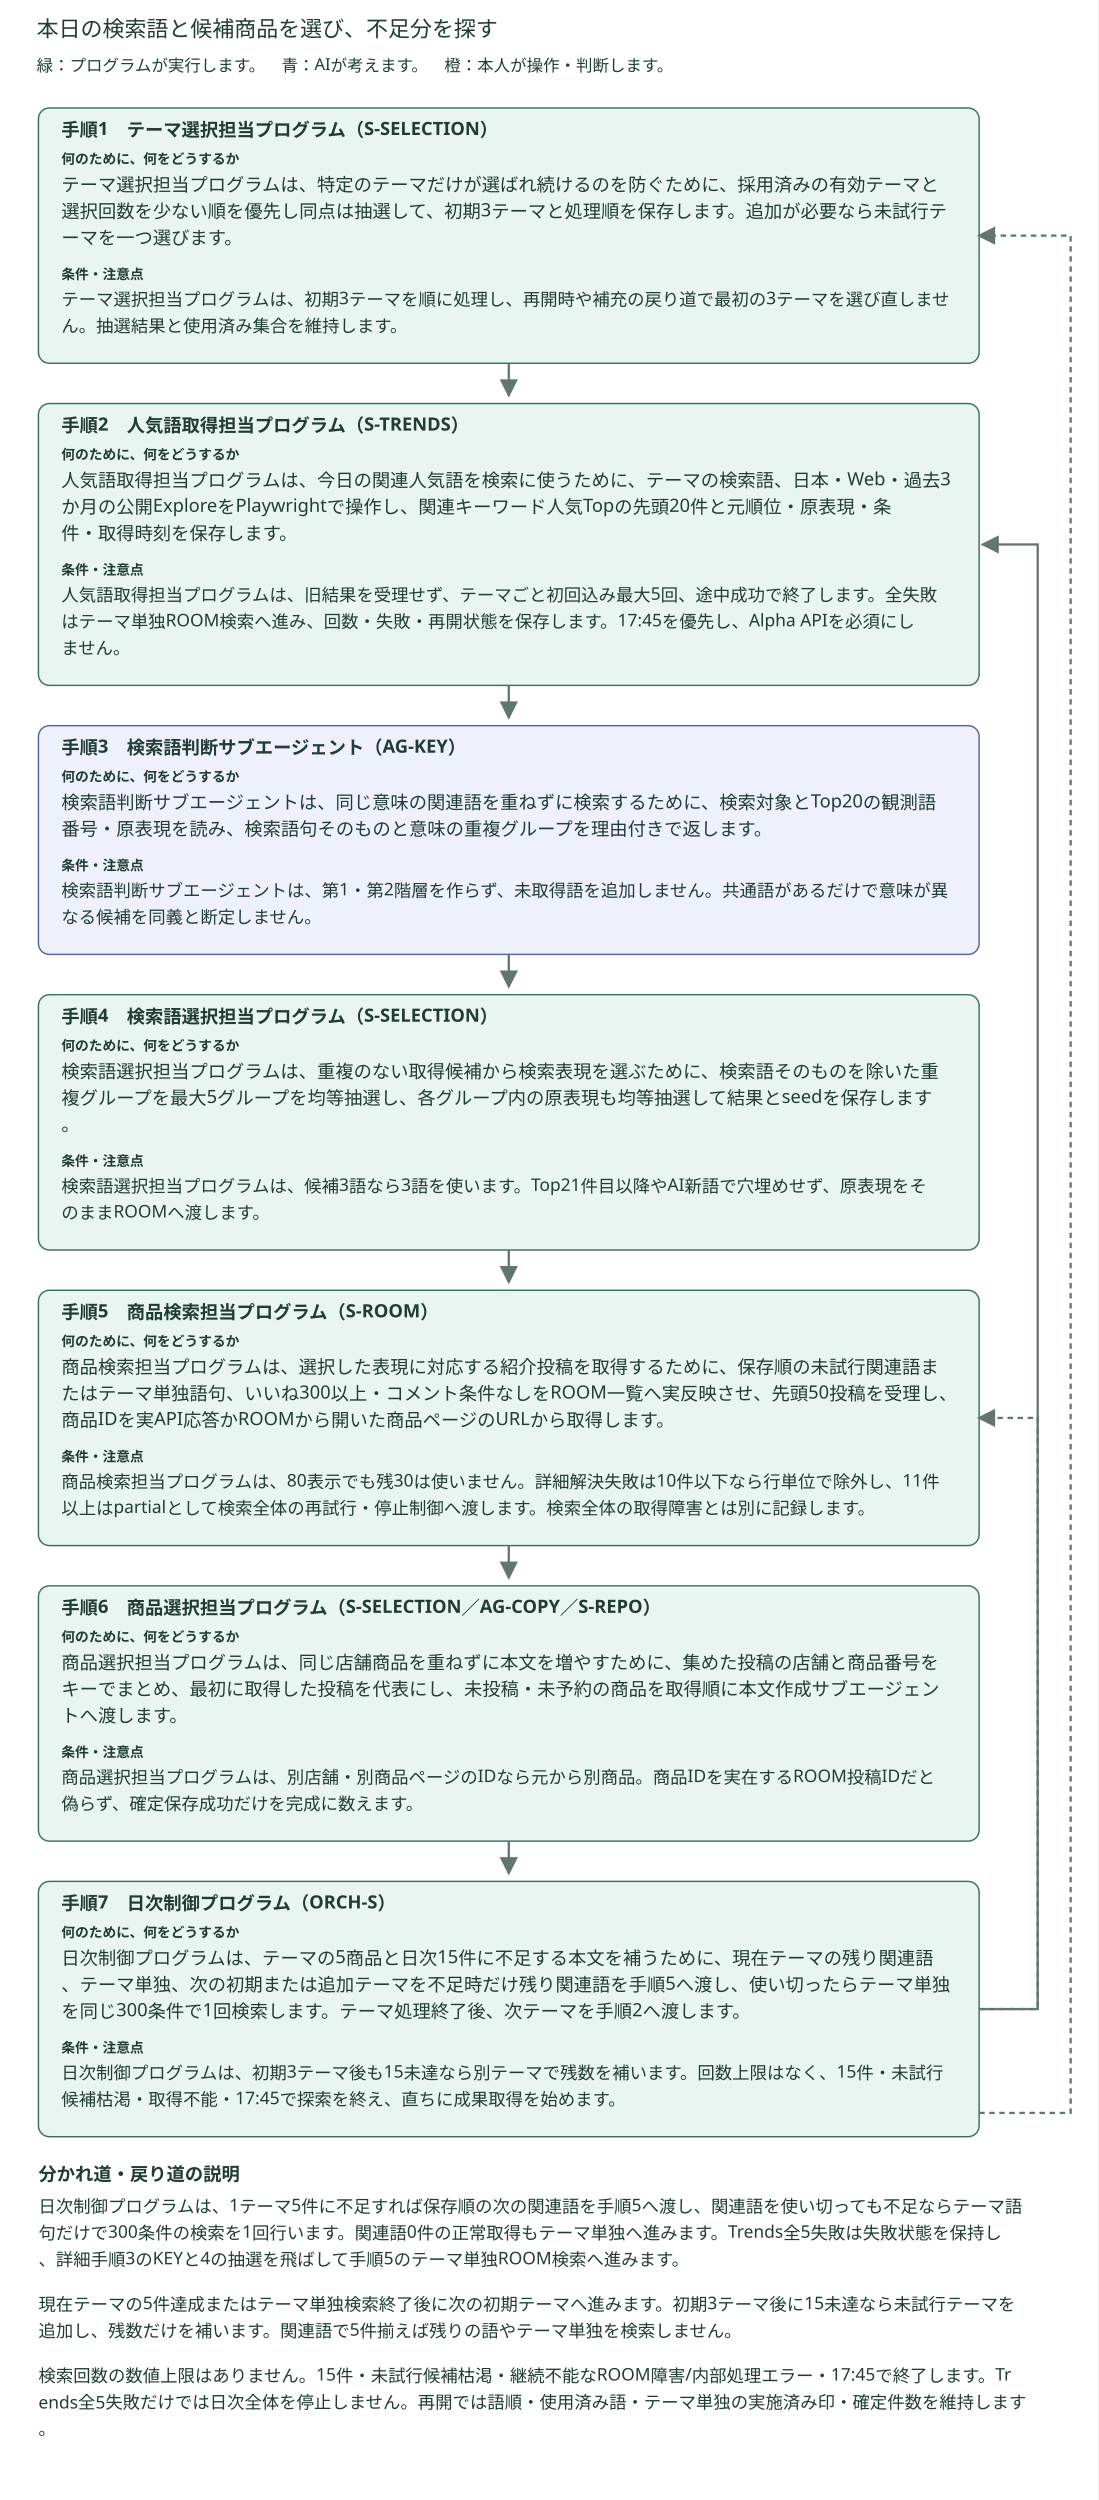
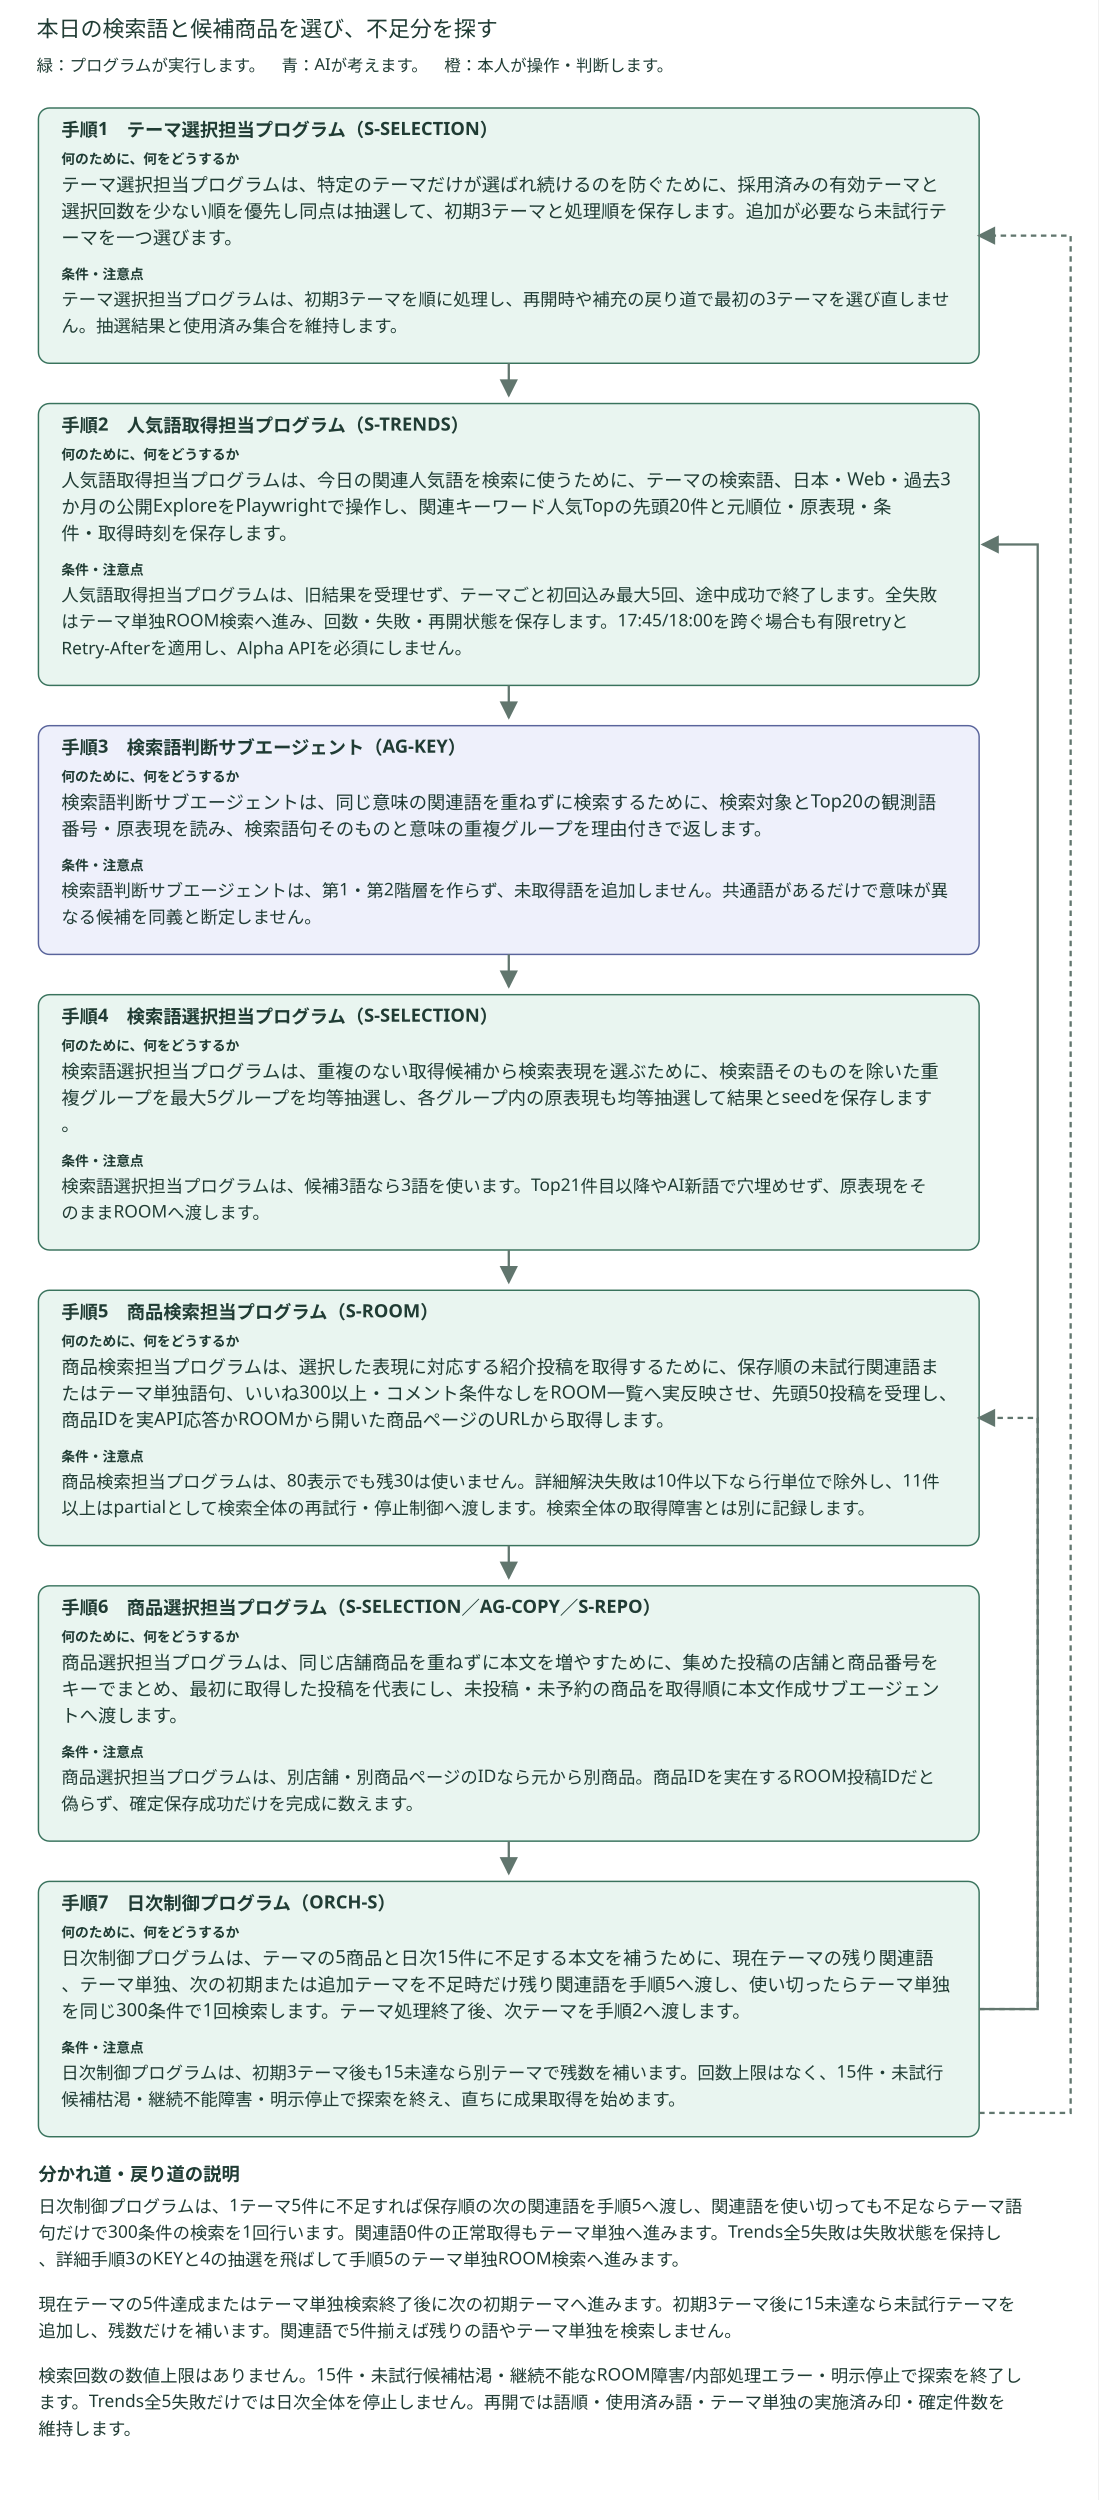
<svg xmlns="http://www.w3.org/2000/svg" viewBox="0 0 1200 2732" role="img" aria-labelledby="task-F03-title task-F03-desc" font-family="Yu Gothic, Meiryo, sans-serif">
  <defs>
    <marker id="task-F03-arrow" markerWidth="8" markerHeight="8" refX="7" refY="4" orient="auto">
      <path d="M0,0 L8,4 L0,8 Z" fill="#61766e" />
    </marker>
  </defs>
  <rect width="1200" height="2732" fill="#fff" />
  <text x="40" y="40" font-size="24" font-weight="400" text-anchor="start" fill="#203c34">本日の検索語と候補商品を選び、不足分を探す</text>
  <text x="40" y="78" font-size="18" font-weight="400" text-anchor="start" fill="#203c34">緑：プログラムが実行します。　青：AIが考えます。　橙：本人が操作・判断します。</text>
  <g class="diagram-node" data-node="F03-1">
    <rect x="42" y="118" width="1028" height="279" rx="12" fill="#e9f5f0" stroke="#39735d" stroke-width="1.6" />
    <text x="67" y="149" font-size="20" font-weight="700" text-anchor="start" fill="#203c34">手順1　テーマ選択担当プログラム（S-SELECTION）</text>
    <text x="67" y="179" font-size="15" font-weight="700" text-anchor="start" fill="#203c34">何のために、何をどうするか</text>
    <text x="67" y="209" font-size="20" font-weight="400" text-anchor="start" fill="#203c34">テーマ選択担当プログラムは、特定のテーマだけが選ばれ続けるのを防ぐために、採用済みの有効テーマと</text>
    <text x="67" y="238" font-size="20" font-weight="400" text-anchor="start" fill="#203c34">選択回数を少ない順を優先し同点は抽選して、初期3テーマと処理順を保存します。追加が必要なら未試行テ</text>
    <text x="67" y="267" font-size="20" font-weight="400" text-anchor="start" fill="#203c34">ーマを一つ選びます。</text>
    <text x="67" y="305" font-size="15" font-weight="700" text-anchor="start" fill="#203c34">条件・注意点</text>
    <text x="67" y="334" font-size="19" font-weight="400" text-anchor="start" fill="#203c34">テーマ選択担当プログラムは、初期3テーマを順に処理し、再開時や補充の戻り道で最初の3テーマを選び直しませ</text>
    <text x="67" y="363" font-size="19" font-weight="400" text-anchor="start" fill="#203c34">ん。抽選結果と使用済み集合を維持します。</text>
  </g>
  <path d="M 556 397 V 432" fill="none" stroke="#61766e" stroke-width="2.5" marker-end="url(#task-F03-arrow)" />
  <g class="diagram-node" data-node="F03-2">
    <rect x="42" y="441" width="1028" height="308" rx="12" fill="#e9f5f0" stroke="#39735d" stroke-width="1.6" />
    <text x="67" y="472" font-size="20" font-weight="700" text-anchor="start" fill="#203c34">手順2　人気語取得担当プログラム（S-TRENDS）</text>
    <text x="67" y="502" font-size="15" font-weight="700" text-anchor="start" fill="#203c34">何のために、何をどうするか</text>
    <text x="67" y="532" font-size="20" font-weight="400" text-anchor="start" fill="#203c34">人気語取得担当プログラムは、今日の関連人気語を検索に使うために、テーマの検索語、日本・Web・過去3</text>
    <text x="67" y="561" font-size="20" font-weight="400" text-anchor="start" fill="#203c34">か月の公開ExploreをPlaywrightで操作し、関連キーワード人気Topの先頭20件と元順位・原表現・条</text>
    <text x="67" y="590" font-size="20" font-weight="400" text-anchor="start" fill="#203c34">件・取得時刻を保存します。</text>
    <text x="67" y="628" font-size="15" font-weight="700" text-anchor="start" fill="#203c34">条件・注意点</text>
    <text x="67" y="657" font-size="19" font-weight="400" text-anchor="start" fill="#203c34">人気語取得担当プログラムは、旧結果を受理せず、テーマごと初回込み最大5回、途中成功で終了します。全失敗</text>
-     <text x="67" y="686" font-size="19" font-weight="400" text-anchor="start" fill="#203c34">はテーマ単独ROOM検索へ進み、回数・失敗・再開状態を保存します。17:45を優先し、Alpha APIを必須にし</text>
-     <text x="67" y="715" font-size="19" font-weight="400" text-anchor="start" fill="#203c34">ません。</text>
+     <text x="67" y="686" font-size="19" font-weight="400" text-anchor="start" fill="#203c34">はテーマ単独ROOM検索へ進み、回数・失敗・再開状態を保存します。17:45/18:00を跨ぐ場合も有限retryと</text>
+     <text x="67" y="715" font-size="19" font-weight="400" text-anchor="start" fill="#203c34">Retry-Afterを適用し、Alpha APIを必須にしません。</text>
  </g>
  <path d="M 556 749 V 784" fill="none" stroke="#61766e" stroke-width="2.5" marker-end="url(#task-F03-arrow)" />
  <g class="diagram-node" data-node="F03-3">
    <rect x="42" y="793" width="1028" height="250" rx="12" fill="#eef0fb" stroke="#59649b" stroke-width="1.6" />
    <text x="67" y="824" font-size="20" font-weight="700" text-anchor="start" fill="#203c34">手順3　検索語判断サブエージェント（AG-KEY）</text>
    <text x="67" y="854" font-size="15" font-weight="700" text-anchor="start" fill="#203c34">何のために、何をどうするか</text>
    <text x="67" y="884" font-size="20" font-weight="400" text-anchor="start" fill="#203c34">検索語判断サブエージェントは、同じ意味の関連語を重ねずに検索するために、検索対象とTop20の観測語</text>
    <text x="67" y="913" font-size="20" font-weight="400" text-anchor="start" fill="#203c34">番号・原表現を読み、検索語句そのものと意味の重複グループを理由付きで返します。</text>
    <text x="67" y="951" font-size="15" font-weight="700" text-anchor="start" fill="#203c34">条件・注意点</text>
    <text x="67" y="980" font-size="19" font-weight="400" text-anchor="start" fill="#203c34">検索語判断サブエージェントは、第1・第2階層を作らず、未取得語を追加しません。共通語があるだけで意味が異</text>
    <text x="67" y="1009" font-size="19" font-weight="400" text-anchor="start" fill="#203c34">なる候補を同義と断定しません。</text>
  </g>
  <path d="M 556 1043 V 1078" fill="none" stroke="#61766e" stroke-width="2.5" marker-end="url(#task-F03-arrow)" />
  <g class="diagram-node" data-node="F03-4">
    <rect x="42" y="1087" width="1028" height="279" rx="12" fill="#e9f5f0" stroke="#39735d" stroke-width="1.6" />
    <text x="67" y="1118" font-size="20" font-weight="700" text-anchor="start" fill="#203c34">手順4　検索語選択担当プログラム（S-SELECTION）</text>
    <text x="67" y="1148" font-size="15" font-weight="700" text-anchor="start" fill="#203c34">何のために、何をどうするか</text>
    <text x="67" y="1178" font-size="20" font-weight="400" text-anchor="start" fill="#203c34">検索語選択担当プログラムは、重複のない取得候補から検索表現を選ぶために、検索語そのものを除いた重</text>
    <text x="67" y="1207" font-size="20" font-weight="400" text-anchor="start" fill="#203c34">複グループを最大5グループを均等抽選し、各グループ内の原表現も均等抽選して結果とseedを保存します</text>
    <text x="67" y="1236" font-size="20" font-weight="400" text-anchor="start" fill="#203c34">。</text>
    <text x="67" y="1274" font-size="15" font-weight="700" text-anchor="start" fill="#203c34">条件・注意点</text>
    <text x="67" y="1303" font-size="19" font-weight="400" text-anchor="start" fill="#203c34">検索語選択担当プログラムは、候補3語なら3語を使います。Top21件目以降やAI新語で穴埋めせず、原表現をそ</text>
    <text x="67" y="1332" font-size="19" font-weight="400" text-anchor="start" fill="#203c34">のままROOMへ渡します。</text>
  </g>
  <path d="M 556 1366 V 1401" fill="none" stroke="#61766e" stroke-width="2.5" marker-end="url(#task-F03-arrow)" />
  <g class="diagram-node" data-node="F03-5">
    <rect x="42" y="1410" width="1028" height="279" rx="12" fill="#e9f5f0" stroke="#39735d" stroke-width="1.6" />
    <text x="67" y="1441" font-size="20" font-weight="700" text-anchor="start" fill="#203c34">手順5　商品検索担当プログラム（S-ROOM）</text>
    <text x="67" y="1471" font-size="15" font-weight="700" text-anchor="start" fill="#203c34">何のために、何をどうするか</text>
    <text x="67" y="1501" font-size="20" font-weight="400" text-anchor="start" fill="#203c34">商品検索担当プログラムは、選択した表現に対応する紹介投稿を取得するために、保存順の未試行関連語ま</text>
    <text x="67" y="1530" font-size="20" font-weight="400" text-anchor="start" fill="#203c34">たはテーマ単独語句、いいね300以上・コメント条件なしをROOM一覧へ実反映させ、先頭50投稿を受理し、</text>
    <text x="67" y="1559" font-size="20" font-weight="400" text-anchor="start" fill="#203c34">商品IDを実API応答かROOMから開いた商品ページのURLから取得します。</text>
    <text x="67" y="1597" font-size="15" font-weight="700" text-anchor="start" fill="#203c34">条件・注意点</text>
    <text x="67" y="1626" font-size="19" font-weight="400" text-anchor="start" fill="#203c34">商品検索担当プログラムは、80表示でも残30は使いません。詳細解決失敗は10件以下なら行単位で除外し、11件</text>
    <text x="67" y="1655" font-size="19" font-weight="400" text-anchor="start" fill="#203c34">以上はpartialとして検索全体の再試行・停止制御へ渡します。検索全体の取得障害とは別に記録します。</text>
  </g>
  <path d="M 556 1689 V 1724" fill="none" stroke="#61766e" stroke-width="2.5" marker-end="url(#task-F03-arrow)" />
  <g class="diagram-node" data-node="F03-6">
    <rect x="42" y="1733" width="1028" height="279" rx="12" fill="#e9f5f0" stroke="#39735d" stroke-width="1.6" />
    <text x="67" y="1764" font-size="20" font-weight="700" text-anchor="start" fill="#203c34">手順6　商品選択担当プログラム（S-SELECTION／AG-COPY／S-REPO）</text>
    <text x="67" y="1794" font-size="15" font-weight="700" text-anchor="start" fill="#203c34">何のために、何をどうするか</text>
    <text x="67" y="1824" font-size="20" font-weight="400" text-anchor="start" fill="#203c34">商品選択担当プログラムは、同じ店舗商品を重ねずに本文を増やすために、集めた投稿の店舗と商品番号を</text>
    <text x="67" y="1853" font-size="20" font-weight="400" text-anchor="start" fill="#203c34">キーでまとめ、最初に取得した投稿を代表にし、未投稿・未予約の商品を取得順に本文作成サブエージェン</text>
    <text x="67" y="1882" font-size="20" font-weight="400" text-anchor="start" fill="#203c34">トへ渡します。</text>
    <text x="67" y="1920" font-size="15" font-weight="700" text-anchor="start" fill="#203c34">条件・注意点</text>
    <text x="67" y="1949" font-size="19" font-weight="400" text-anchor="start" fill="#203c34">商品選択担当プログラムは、別店舗・別商品ページのIDなら元から別商品。商品IDを実在するROOM投稿IDだと</text>
    <text x="67" y="1978" font-size="19" font-weight="400" text-anchor="start" fill="#203c34">偽らず、確定保存成功だけを完成に数えます。</text>
  </g>
  <path d="M 556 2012 V 2047" fill="none" stroke="#61766e" stroke-width="2.5" marker-end="url(#task-F03-arrow)" />
  <g class="diagram-node" data-node="F03-7">
    <rect x="42" y="2056" width="1028" height="279" rx="12" fill="#e9f5f0" stroke="#39735d" stroke-width="1.6" />
    <text x="67" y="2087" font-size="20" font-weight="700" text-anchor="start" fill="#203c34">手順7　日次制御プログラム（ORCH-S）</text>
    <text x="67" y="2117" font-size="15" font-weight="700" text-anchor="start" fill="#203c34">何のために、何をどうするか</text>
    <text x="67" y="2147" font-size="20" font-weight="400" text-anchor="start" fill="#203c34">日次制御プログラムは、テーマの5商品と日次15件に不足する本文を補うために、現在テーマの残り関連語</text>
    <text x="67" y="2176" font-size="20" font-weight="400" text-anchor="start" fill="#203c34">、テーマ単独、次の初期または追加テーマを不足時だけ残り関連語を手順5へ渡し、使い切ったらテーマ単独</text>
    <text x="67" y="2205" font-size="20" font-weight="400" text-anchor="start" fill="#203c34">を同じ300条件で1回検索します。テーマ処理終了後、次テーマを手順2へ渡します。</text>
    <text x="67" y="2243" font-size="15" font-weight="700" text-anchor="start" fill="#203c34">条件・注意点</text>
    <text x="67" y="2272" font-size="19" font-weight="400" text-anchor="start" fill="#203c34">日次制御プログラムは、初期3テーマ後も15未達なら別テーマで残数を補います。回数上限はなく、15件・未試行</text>
-     <text x="67" y="2301" font-size="19" font-weight="400" text-anchor="start" fill="#203c34">候補枯渇・取得不能・17:45で探索を終え、直ちに成果取得を始めます。</text>
+     <text x="67" y="2301" font-size="19" font-weight="400" text-anchor="start" fill="#203c34">候補枯渇・継続不能障害・明示停止で探索を終え、直ちに成果取得を始めます。</text>
  </g>
  <path d="M 1070 2195.5 H 1134 V 1549.5 H 1070" fill="none" stroke="#61766e" stroke-width="2.5" stroke-dasharray="6 5" marker-end="url(#task-F03-arrow)" />
  <path d="M 1070 2309 H 1170 V 257.5 H 1070" fill="none" stroke="#61766e" stroke-width="2.5" stroke-dasharray="6 5" marker-end="url(#task-F03-arrow)" />
  <path d="M 1070 2195.5 H 1134 V 595 H 1074" fill="none" stroke="#61766e" stroke-width="2.5" marker-end="url(#task-F03-arrow)" />
  <text x="42" y="2383" font-size="20" font-weight="700" text-anchor="start" fill="#203c34">分かれ道・戻り道の説明</text>
  <text x="42" y="2418" font-size="19" font-weight="400" text-anchor="start" fill="#203c34">日次制御プログラムは、1テーマ5件に不足すれば保存順の次の関連語を手順5へ渡し、関連語を使い切っても不足ならテーマ語</text>
  <text x="42" y="2447" font-size="19" font-weight="400" text-anchor="start" fill="#203c34">句だけで300条件の検索を1回行います。関連語0件の正常取得もテーマ単独へ進みます。Trends全5失敗は失敗状態を保持し</text>
  <text x="42" y="2476" font-size="19" font-weight="400" text-anchor="start" fill="#203c34">、詳細手順3のKEYと4の抽選を飛ばして手順5のテーマ単独ROOM検索へ進みます。</text>
  <text x="42" y="2525" font-size="19" font-weight="400" text-anchor="start" fill="#203c34">現在テーマの5件達成またはテーマ単独検索終了後に次の初期テーマへ進みます。初期3テーマ後に15未達なら未試行テーマを</text>
  <text x="42" y="2554" font-size="19" font-weight="400" text-anchor="start" fill="#203c34">追加し、残数だけを補います。関連語で5件揃えば残りの語やテーマ単独を検索しません。</text>
-   <text x="42" y="2603" font-size="19" font-weight="400" text-anchor="start" fill="#203c34">検索回数の数値上限はありません。15件・未試行候補枯渇・継続不能なROOM障害/内部処理エラー・17:45で終了します。Tr</text>
-   <text x="42" y="2632" font-size="19" font-weight="400" text-anchor="start" fill="#203c34">ends全5失敗だけでは日次全体を停止しません。再開では語順・使用済み語・テーマ単独の実施済み印・確定件数を維持します</text>
-   <text x="42" y="2661" font-size="19" font-weight="400" text-anchor="start" fill="#203c34">。</text>
+   <text x="42" y="2603" font-size="19" font-weight="400" text-anchor="start" fill="#203c34">検索回数の数値上限はありません。15件・未試行候補枯渇・継続不能なROOM障害/内部処理エラー・明示停止で探索を終了し</text>
+   <text x="42" y="2632" font-size="19" font-weight="400" text-anchor="start" fill="#203c34">ます。Trends全5失敗だけでは日次全体を停止しません。再開では語順・使用済み語・テーマ単独の実施済み印・確定件数を</text>
+   <text x="42" y="2661" font-size="19" font-weight="400" text-anchor="start" fill="#203c34">維持します。</text>
</svg>
